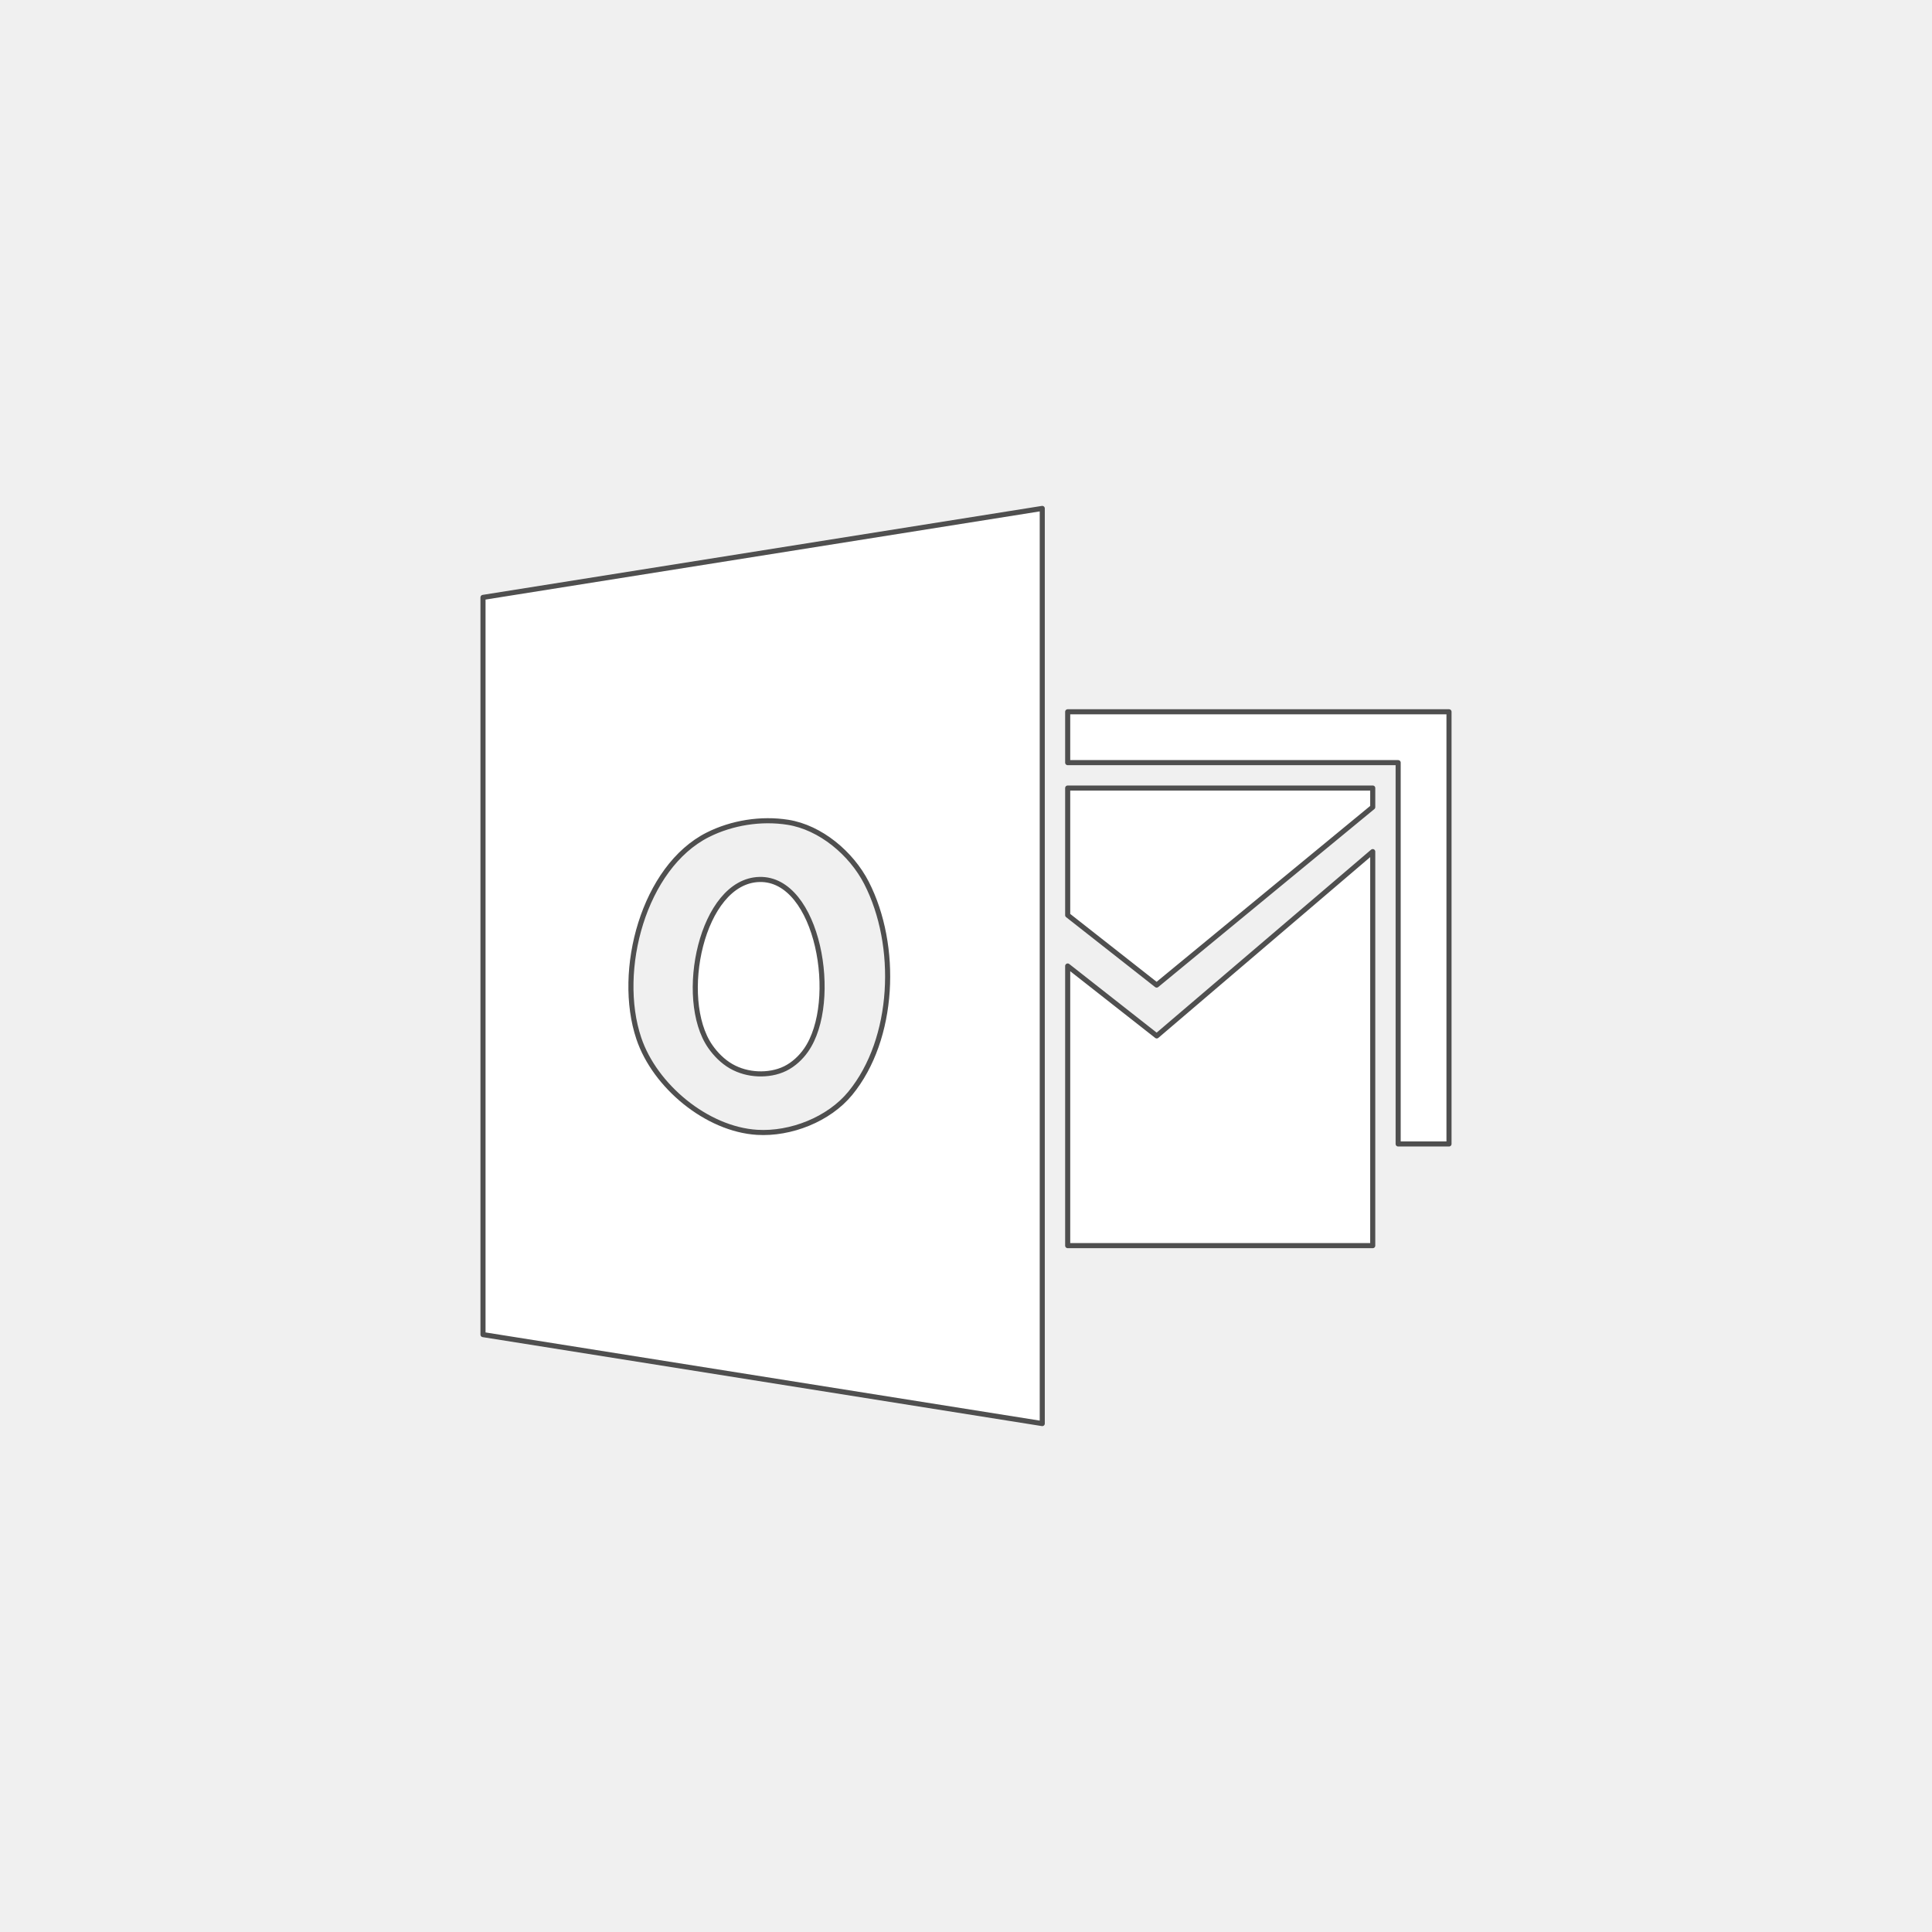
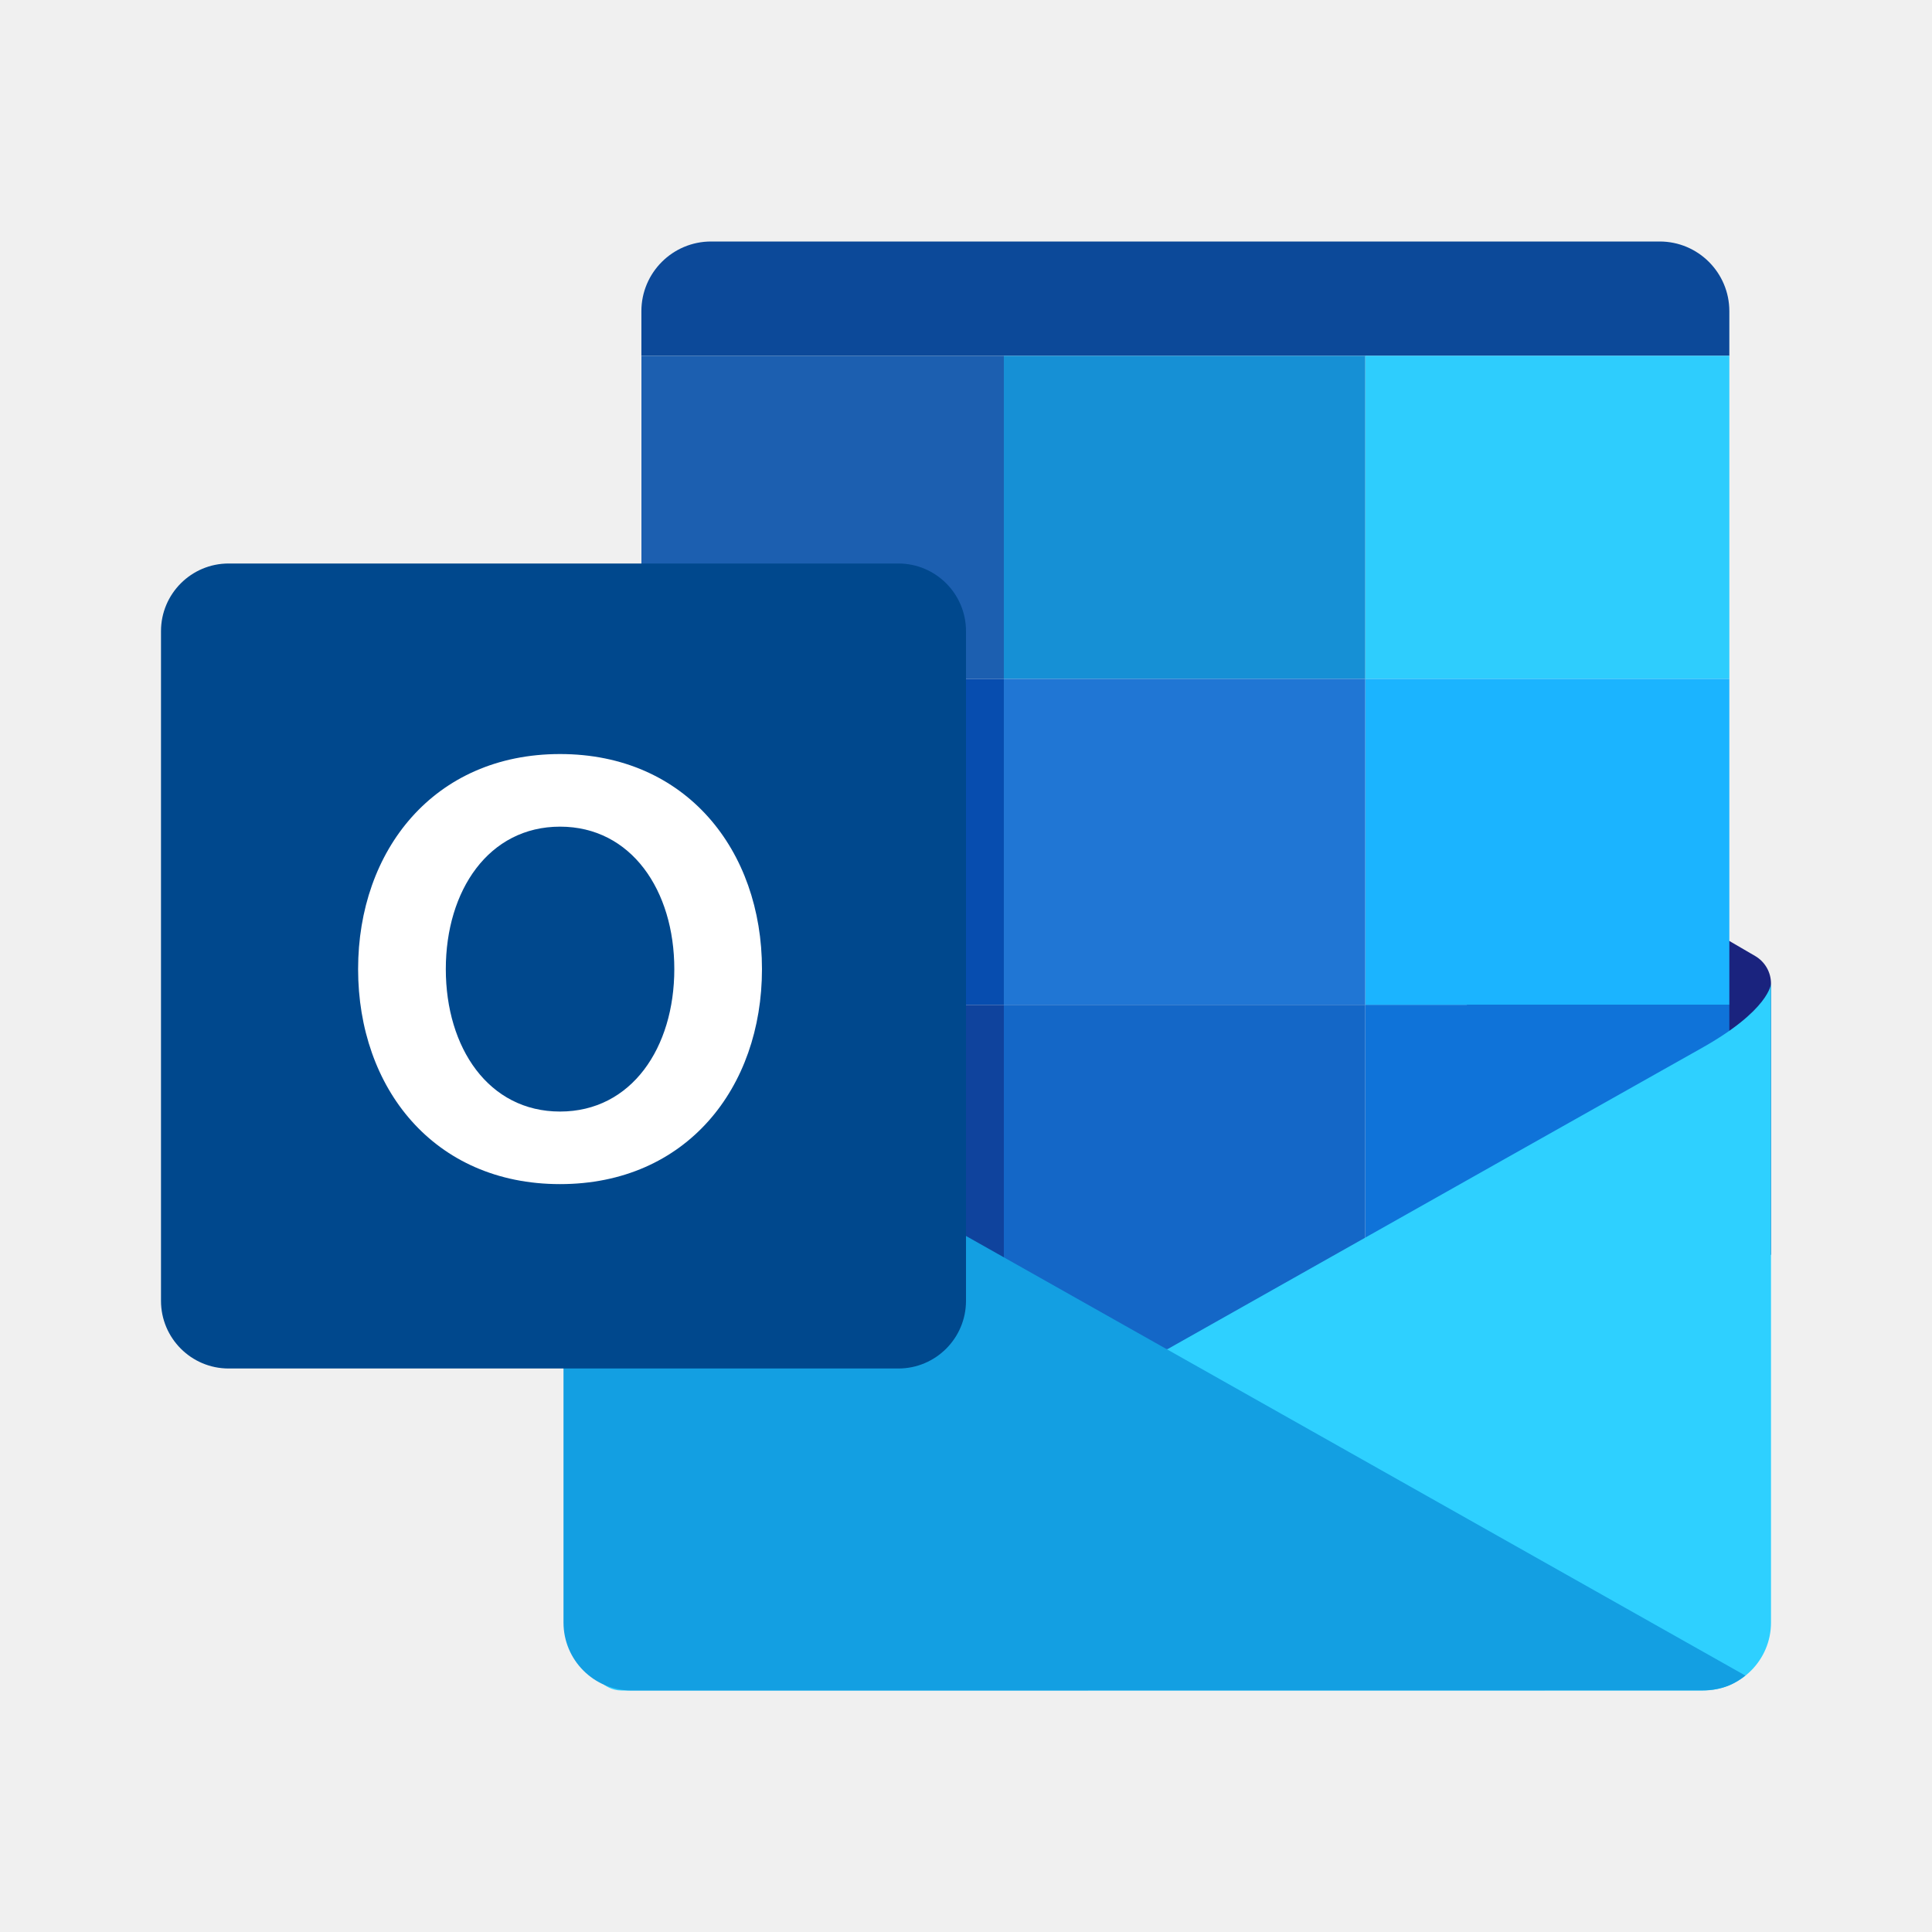
- <svg xmlns="http://www.w3.org/2000/svg" width="800px" height="800px" viewBox="0 0 76 76" version="1.1" baseProfile="full" enable-background="new 0 0 76.00 76.00" xml:space="preserve" fill="#4f4f4f" stroke="#4f4f4f">
-   <g id="SVGRepo_bgCarrier" stroke-width="0" />
-   <g id="SVGRepo_tracerCarrier" stroke-linecap="round" stroke-linejoin="round" />
-   <g id="SVGRepo_iconCarrier">
-     <path fill="#ffffff" fill-opacity="1" stroke-width="0.2" stroke-linejoin="round" d="M 57,28L 57,45L 55,45L 55,30L 42,30L 42,28L 57,28 Z M 54,49L 42,49L 42,38L 45.503,40.75L 54,33.5L 54,49 Z M 54,31L 54,31.75L 45.5,38.75L 42,36L 42,31L 54,31 Z M 19,23.5L 41,20L 41,56L 19,52.5L 19,23.5 Z M 29.782,44.543C 31.105,44.624 32.608,44.032 33.448,43.007C 35.204,40.868 35.348,37.192 34.085,34.729C 33.491,33.571 32.277,32.548 30.991,32.346C 29.941,32.18 28.791,32.362 27.842,32.84C 25.325,34.108 24.231,38.178 25.13,40.849C 25.761,42.726 27.806,44.421 29.782,44.543 Z M 29.87,34.596C 32.189,34.531 33.038,39.406 31.71,41.308C 31.501,41.608 31.216,41.873 30.888,42.035C 30.561,42.196 30.179,42.258 29.816,42.242C 29.452,42.227 29.081,42.127 28.765,41.946C 28.435,41.756 28.152,41.473 27.936,41.16C 26.639,39.284 27.59,34.66 29.87,34.596 Z " />
+ <svg xmlns="http://www.w3.org/2000/svg" viewBox="0 0 48 48" width="48px" height="48px">
+   <path style="fill:#1A237E;" d="M43.607,23.752l-7.162-4.172v11.594H44v-6.738C44,24.155,43.85,23.894,43.607,23.752z" />
+   <g>
+     <path style="fill:#0C4999;" d="M33.919,8.84h9.046V7.732C42.965,6.775,42.19,6,41.234,6H17.667c-0.956,0-1.732,0.775-1.732,1.732   V8.84h9.005H33.919z" />
+     <path style="fill:#0F73D9;" d="M33.919,33.522h7.314c0.956,0,1.732-0.775,1.732-1.732v-6.827h-9.046V33.522z" />
+     <path style="fill:#0F439D;" d="M15.936,24.964v6.827c0,0.956,0.775,1.732,1.732,1.732h7.273v-8.558H15.936z" />
+     <rect x="33.919" y="8.84" style="fill:#2ECDFD;" width="9.046" height="8.027" />
+     <rect x="15.936" y="8.84" style="fill:#1C5FB0;" width="9.005" height="8.027" />
+     <rect x="24.94" y="24.964" style="fill:#1467C7;" width="8.979" height="8.558" />
+     <rect x="24.94" y="8.84" style="fill:#1690D5;" width="8.979" height="8.027" />
+     <rect x="33.919" y="16.867" style="fill:#1BB4FF;" width="9.046" height="8.096" />
+     <rect x="15.936" y="16.867" style="fill:#074DAF;" width="9.005" height="8.096" />
+     <rect x="24.94" y="16.867" style="fill:#2076D4;" width="8.979" height="8.096" />
  </g>
+   <path style="fill:#2ED0FF;" d="M15.441,42c0.463,0,26.87,0,26.87,0C43.244,42,44,41.244,44,40.311V24.438  c0,0-0.03,0.658-1.751,1.617c-1.3,0.724-27.505,15.511-27.505,15.511S14.978,42,15.441,42z" />
+   <path style="fill:#139FE2;" d="M42.279,41.997c-0.161,0-26.59,0.003-26.59,0.003C14.756,42,14,41.244,14,40.311V25.067  l29.363,16.562C43.118,41.825,42.807,41.997,42.279,41.997z" />
+   <path style="fill:#00488D;" d="M22.319,34H5.681C4.753,34,4,33.247,4,32.319V15.681C4,14.753,4.753,14,5.681,14h16.638  C23.247,14,24,14.753,24,15.681v16.638C24,33.247,23.247,34,22.319,34z" />
+   <path style="fill:#FFFFFF;" d="M13.914,18.734c-3.131,0-5.017,2.392-5.017,5.343c0,2.951,1.879,5.342,5.017,5.342  c3.139,0,5.017-2.392,5.017-5.342C18.931,21.126,17.045,18.734,13.914,18.734z M13.914,27.616c-1.776,0-2.838-1.584-2.838-3.539  s1.067-3.539,2.838-3.539c1.771,0,2.839,1.585,2.839,3.539S15.689,27.616,13.914,27.616z" />
</svg>
